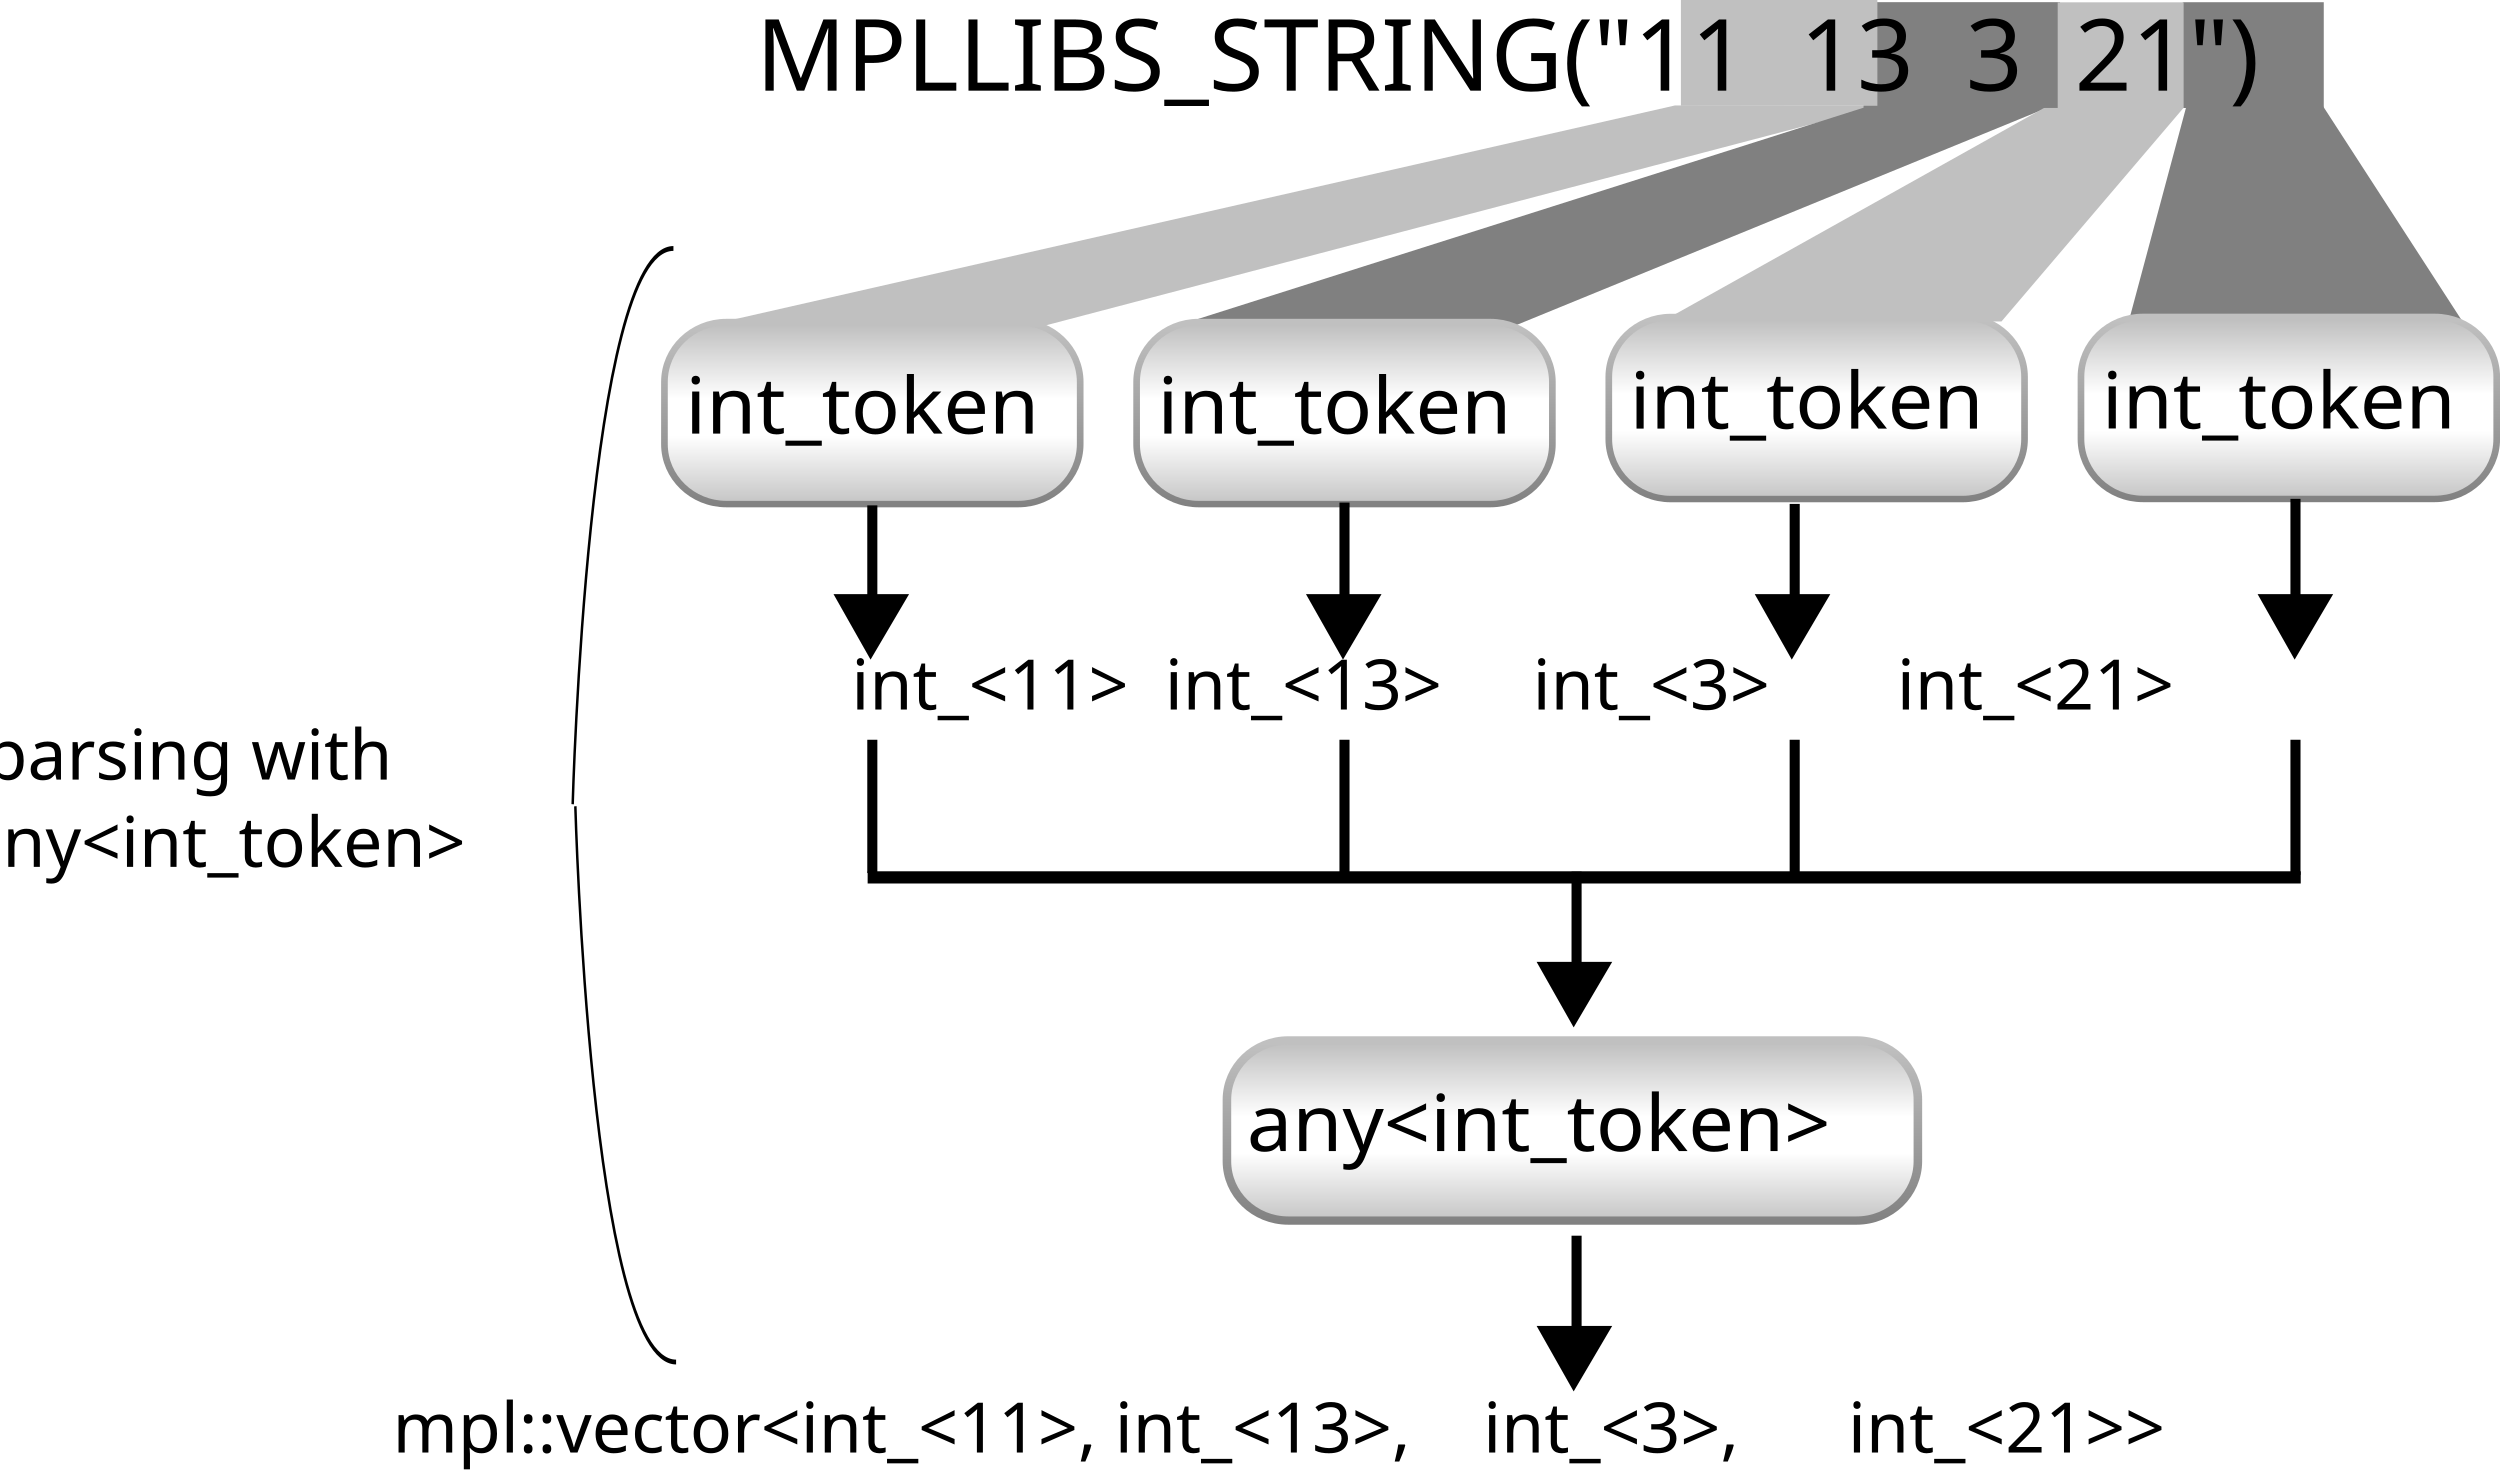
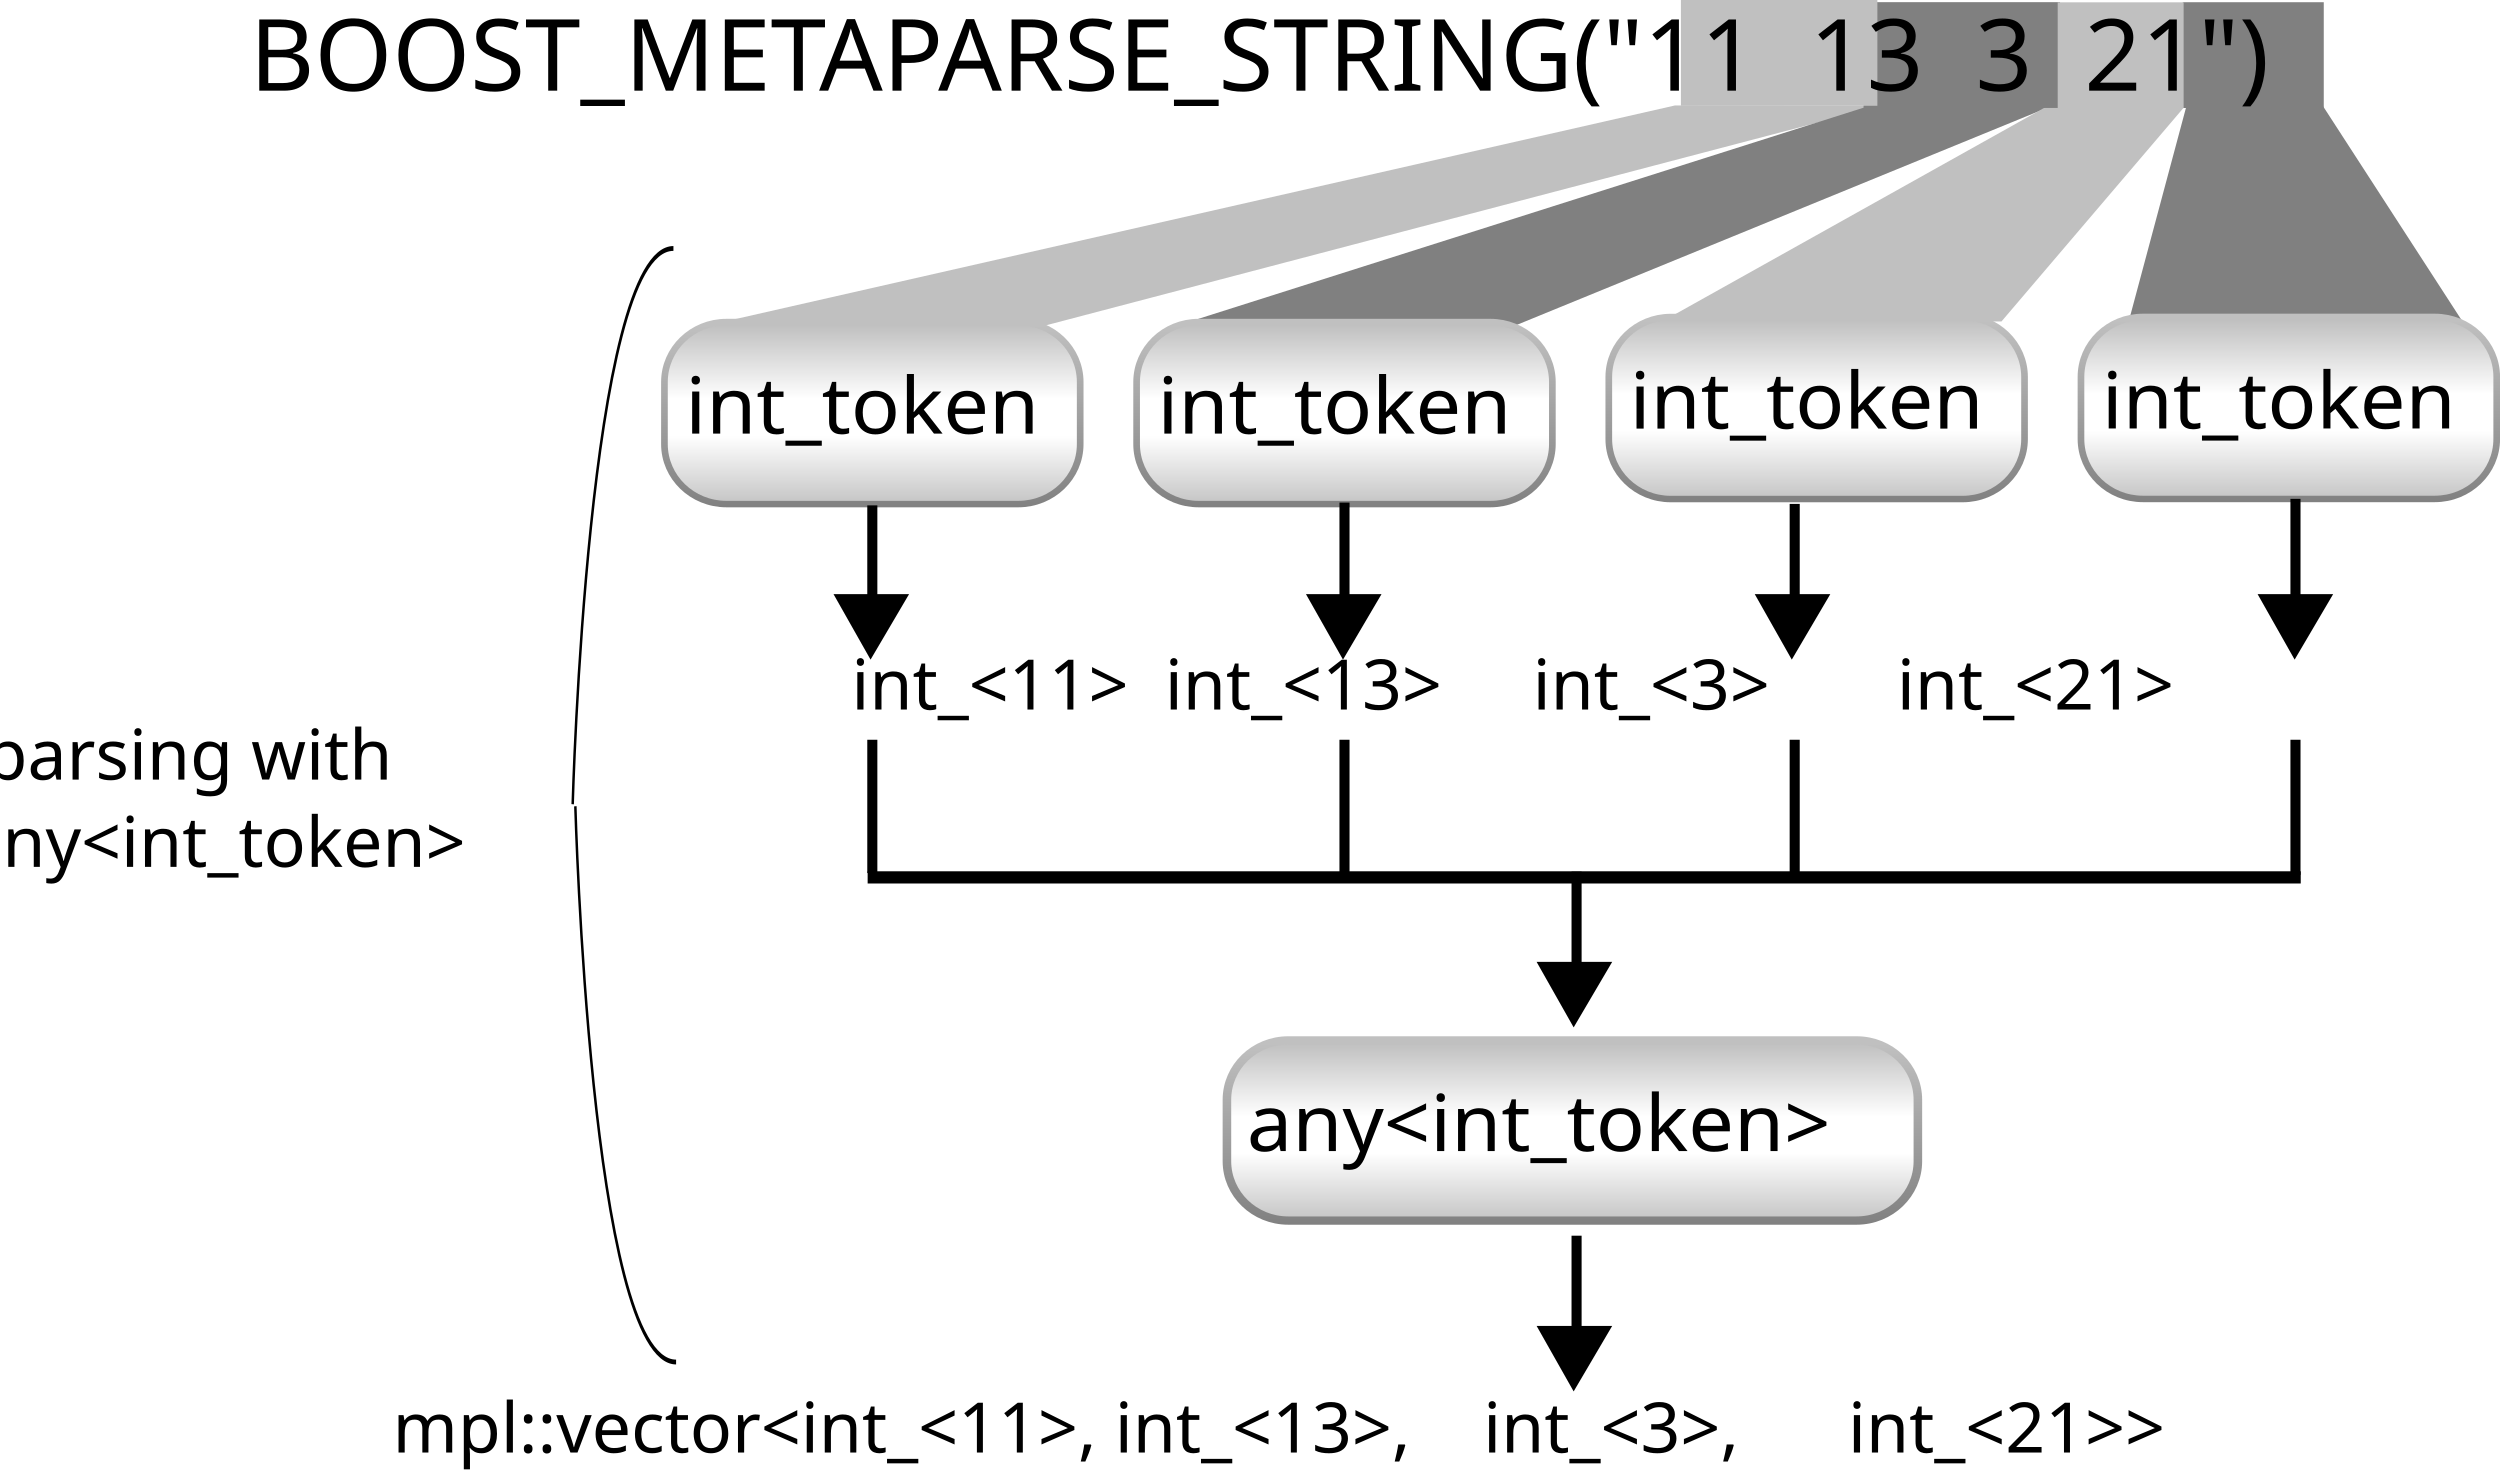
<svg xmlns="http://www.w3.org/2000/svg" xmlns:xlink="http://www.w3.org/1999/xlink" width="1002.654" height="589.174" id="svg2" version="1.1">
  <defs id="defs4">
    <linearGradient id="linearGradient18419">
      <stop style="stop-color:#808080;stop-opacity:1;" offset="0" id="stop18421" />
      <stop style="stop-color:#ffffff;stop-opacity:1;" offset="1" id="stop18423" />
    </linearGradient>
    <linearGradient id="linearGradient4707">
      <stop id="stop4709" offset="0" style="stop-color:#c0c0c0;stop-opacity:1;" />
      <stop style="stop-color:#ffffff;stop-opacity:1;" offset="0.4" id="stop4711" />
      <stop id="stop4713" offset="0.6" style="stop-color:#ffffff;stop-opacity:1;" />
      <stop id="stop4715" offset="1" style="stop-color:#c0c0c0;stop-opacity:1;" />
    </linearGradient>
    <linearGradient id="linearGradient5254-5">
      <stop style="stop-color:#c0c0c0;stop-opacity:1;" offset="0" id="stop5256-7" />
      <stop style="stop-color:#808080;stop-opacity:1;" offset="1" id="stop5262-7" />
    </linearGradient>
    <linearGradient id="linearGradient4707-3">
      <stop id="stop4709-1" offset="0" style="stop-color:#c0c0c0;stop-opacity:1;" />
      <stop style="stop-color:#ffffff;stop-opacity:1;" offset="0.4" id="stop4711-4" />
      <stop id="stop4713-1" offset="0.6" style="stop-color:#ffffff;stop-opacity:1;" />
      <stop id="stop4715-4" offset="1" style="stop-color:#c0c0c0;stop-opacity:1;" />
    </linearGradient>
    <linearGradient id="linearGradient5254-5-2">
      <stop style="stop-color:#c0c0c0;stop-opacity:1;" offset="0" id="stop5256-7-9" />
      <stop style="stop-color:#808080;stop-opacity:1;" offset="1" id="stop5262-7-9" />
    </linearGradient>
    <linearGradient id="linearGradient4707-6">
      <stop id="stop4709-2" offset="0" style="stop-color:#c0c0c0;stop-opacity:1;" />
      <stop style="stop-color:#ffffff;stop-opacity:1;" offset="0.4" id="stop4711-0" />
      <stop id="stop4713-2" offset="0.6" style="stop-color:#ffffff;stop-opacity:1;" />
      <stop id="stop4715-5" offset="1" style="stop-color:#c0c0c0;stop-opacity:1;" />
    </linearGradient>
    <linearGradient id="linearGradient5254-5-5">
      <stop style="stop-color:#c0c0c0;stop-opacity:1;" offset="0" id="stop5256-7-4" />
      <stop style="stop-color:#808080;stop-opacity:1;" offset="1" id="stop5262-7-96" />
    </linearGradient>
    <linearGradient id="linearGradient4707-5">
      <stop id="stop4709-3" offset="0" style="stop-color:#c0c0c0;stop-opacity:1;" />
      <stop style="stop-color:#ffffff;stop-opacity:1;" offset="0.4" id="stop4711-9" />
      <stop id="stop4713-8" offset="0.6" style="stop-color:#ffffff;stop-opacity:1;" />
      <stop id="stop4715-8" offset="1" style="stop-color:#c0c0c0;stop-opacity:1;" />
    </linearGradient>
    <linearGradient id="linearGradient5254-5-3">
      <stop style="stop-color:#c0c0c0;stop-opacity:1;" offset="0" id="stop5256-7-43" />
      <stop style="stop-color:#808080;stop-opacity:1;" offset="1" id="stop5262-7-4" />
    </linearGradient>
    <linearGradient xlink:href="#linearGradient18419-7" id="linearGradient18429-4" x1="-108.934" y1="-376.169" x2="741.157" y2="-376.169" gradientUnits="userSpaceOnUse" />
    <linearGradient id="linearGradient18419-7">
      <stop style="stop-color:#808080;stop-opacity:1;" offset="0" id="stop18421-0" />
      <stop style="stop-color:#ffffff;stop-opacity:1;" offset="1" id="stop18423-4" />
    </linearGradient>
    <linearGradient xlink:href="#linearGradient18419-0" id="linearGradient18429-7" x1="-108.934" y1="-376.169" x2="741.157" y2="-376.169" gradientUnits="userSpaceOnUse" />
    <linearGradient id="linearGradient18419-0">
      <stop style="stop-color:#808080;stop-opacity:1;" offset="0" id="stop18421-8" />
      <stop style="stop-color:#ffffff;stop-opacity:1;" offset="1" id="stop18423-1" />
    </linearGradient>
    <linearGradient xlink:href="#linearGradient18419-05" id="linearGradient18429-5" x1="-108.934" y1="-376.169" x2="741.157" y2="-376.169" gradientUnits="userSpaceOnUse" />
    <linearGradient id="linearGradient18419-05">
      <stop style="stop-color:#808080;stop-opacity:1;" offset="0" id="stop18421-06" />
      <stop style="stop-color:#ffffff;stop-opacity:1;" offset="1" id="stop18423-0" />
    </linearGradient>
    <linearGradient xlink:href="#linearGradient4707" id="linearGradient18600" gradientUnits="userSpaceOnUse" gradientTransform="matrix(0.4259672,0,0,0.5737611,615.1816,202.433)" spreadMethod="pad" x1="-1057.143" y1="-137.638" x2="-1057.143" y2="108.076" />
    <linearGradient xlink:href="#linearGradient5254-5" id="linearGradient18602" gradientUnits="userSpaceOnUse" gradientTransform="matrix(0.4259672,0,0,0.5737611,615.1816,202.433)" x1="-1057.143" y1="-137.638" x2="-1057.143" y2="108.076" />
    <linearGradient xlink:href="#linearGradient4707-3" id="linearGradient18604" gradientUnits="userSpaceOnUse" gradientTransform="matrix(0.4259672,0,0,0.5737611,615.1816,202.433)" spreadMethod="pad" x1="-1057.143" y1="-137.638" x2="-1057.143" y2="108.076" />
    <linearGradient xlink:href="#linearGradient5254-5-2" id="linearGradient18606" gradientUnits="userSpaceOnUse" gradientTransform="matrix(0.4259672,0,0,0.5737611,615.1816,202.433)" x1="-1057.143" y1="-137.638" x2="-1057.143" y2="108.076" />
    <linearGradient xlink:href="#linearGradient4707-6" id="linearGradient18608" gradientUnits="userSpaceOnUse" gradientTransform="matrix(0.4259672,0,0,0.5737611,615.1816,202.433)" spreadMethod="pad" x1="-1057.143" y1="-137.638" x2="-1057.143" y2="108.076" />
    <linearGradient xlink:href="#linearGradient5254-5-5" id="linearGradient18610" gradientUnits="userSpaceOnUse" gradientTransform="matrix(0.4259672,0,0,0.5737611,615.1816,202.433)" x1="-1057.143" y1="-137.638" x2="-1057.143" y2="108.076" />
    <linearGradient xlink:href="#linearGradient4707-5" id="linearGradient18612" gradientUnits="userSpaceOnUse" gradientTransform="matrix(0.4259672,0,0,0.5737611,615.1816,202.433)" spreadMethod="pad" x1="-1057.143" y1="-137.638" x2="-1057.143" y2="108.076" />
    <linearGradient xlink:href="#linearGradient5254-5-3" id="linearGradient18614" gradientUnits="userSpaceOnUse" gradientTransform="matrix(0.4259672,0,0,0.5737611,615.1816,202.433)" x1="-1057.143" y1="-137.638" x2="-1057.143" y2="108.076" />
    <linearGradient xlink:href="#linearGradient4707-55" id="linearGradient18600-6" gradientUnits="userSpaceOnUse" gradientTransform="matrix(0.7079366,0,0,0.5679131,1015.46,202.3131)" spreadMethod="pad" x1="-1057.143" y1="-137.638" x2="-1057.143" y2="108.076" />
    <linearGradient id="linearGradient4707-55">
      <stop id="stop4709-4" offset="0" style="stop-color:#c0c0c0;stop-opacity:1;" />
      <stop style="stop-color:#ffffff;stop-opacity:1;" offset="0.4" id="stop4711-5" />
      <stop id="stop4713-24" offset="0.6" style="stop-color:#ffffff;stop-opacity:1;" />
      <stop id="stop4715-53" offset="1" style="stop-color:#c0c0c0;stop-opacity:1;" />
    </linearGradient>
    <linearGradient xlink:href="#linearGradient5254-5-21" id="linearGradient18602-5" gradientUnits="userSpaceOnUse" gradientTransform="matrix(0.7079366,0,0,0.5679131,1015.46,202.3131)" x1="-1057.143" y1="-137.638" x2="-1057.143" y2="108.076" />
    <linearGradient id="linearGradient5254-5-21">
      <stop style="stop-color:#c0c0c0;stop-opacity:1;" offset="0" id="stop5256-7-5" />
      <stop style="stop-color:#808080;stop-opacity:1;" offset="1" id="stop5262-7-5" />
    </linearGradient>
  </defs>
  <g id="layer1" transform="translate(262.0065,-242.2198)">
    <path style="fill:#c0c0c0;fill-opacity:1" id="rect17648" d="m 409.738,284.517 82.921,0.129 -338.402,88.893 -136.074,0 z" />
    <path style="fill:#808080;fill-opacity:1" id="rect17648-3" d="m 488.125,284.541 72.819,0.129 -217.183,88.893 -136.074,0 z" />
    <path style="fill:#c0c0c0;fill-opacity:1" id="rect17648-37" d="m 563.861,282.115 52.616,0.129 -75.762,88.893 -136.074,0 z" />
    <path style="fill:#808080;fill-opacity:1" id="rect17648-5" d="m 614.947,284.541 54.636,0.129 57.578,88.893 -136.074,0 z" />
    <rect style="fill:#808080;fill-opacity:1" y="243.108" x="-669.965" height="42.426" width="56.569" id="rect18516-4-8" transform="scale(-1,1)" />
    <rect style="fill:#808080;fill-opacity:1" y="243.088" x="485.396" height="42.426" width="78.792" id="rect18516-4" />
    <rect style="fill:#c0c0c0;fill-opacity:1" y="243.149" x="563.254" height="42.426" width="50.508" id="rect18516-6" />
    <rect style="fill:#c0c0c0;fill-opacity:1" y="242.22" x="412.142" height="42.426" width="78.792" id="rect18516" />
-     <text xml:space="preserve" style="font-size:40px;font-style:normal;font-weight:normal;line-height:125%;letter-spacing:0px;word-spacing:0px;fill:#000000;fill-opacity:1;stroke:none;font-family:Sans" x="41.096" y="278.585" id="text2985">
-       <tspan id="tspan2987" x="41.096" y="278.585">MPLLIBS_STRING("11  13  3  21")</tspan>
+     <text xml:space="preserve" style="font-size:40px;font-style:normal;font-weight:normal;text-align:end;line-height:125%;letter-spacing:0px;word-spacing:0px;text-anchor:end;fill:#000000;fill-opacity:1;stroke:none;font-family:Sans" x="700.026" y="278.585" id="text2985">
+       <tspan id="tspan2987" x="700.026" y="278.585">BOOST_METAPARSE_STRING("11  13  3  21")</tspan>
    </text>
    <g transform="matrix(0.5415107,0,0,0.5239281,-1.763825,307.9855)" id="g17514">
      <rect ry="45.901" y="121.003" x="11.525" height="139.342" width="307.913" id="rect5215-5" style="fill:url(#linearGradient18600);fill-opacity:1;stroke:url(#linearGradient18602);stroke-width:4.944;stroke-linejoin:round;stroke-miterlimit:4;stroke-dasharray:none" />
      <text id="text5640-00" y="206.412" x="26.949" style="font-size:40px;font-style:normal;font-weight:normal;line-height:125%;letter-spacing:0px;word-spacing:0px;fill:#000000;fill-opacity:1;stroke:none;font-family:Sans" xml:space="preserve">
        <tspan y="206.412" x="26.949" id="tspan5642-9" style="font-size:60.077px">int_token</tspan>
      </text>
    </g>
    <g transform="matrix(0.5415107,0,0,0.5239281,187.6078,307.9855)" id="g17514-2">
      <rect ry="45.901" y="121.003" x="11.525" height="139.342" width="307.913" id="rect5215-5-1" style="fill:url(#linearGradient18604);fill-opacity:1;stroke:url(#linearGradient18606);stroke-width:4.944;stroke-linejoin:round;stroke-miterlimit:4;stroke-dasharray:none" />
      <text id="text5640-00-3" y="206.412" x="26.949" style="font-size:40px;font-style:normal;font-weight:normal;line-height:125%;letter-spacing:0px;word-spacing:0px;fill:#000000;fill-opacity:1;stroke:none;font-family:Sans" xml:space="preserve">
        <tspan y="206.412" x="26.949" id="tspan5642-9-8" style="font-size:60.077px">int_token</tspan>
      </text>
    </g>
    <g transform="matrix(0.5415107,0,0,0.5239281,376.9795,305.9652)" id="g17514-1">
      <rect ry="45.901" y="121.003" x="11.525" height="139.342" width="307.913" id="rect5215-5-8" style="fill:url(#linearGradient18608);fill-opacity:1;stroke:url(#linearGradient18610);stroke-width:4.944;stroke-linejoin:round;stroke-miterlimit:4;stroke-dasharray:none" />
      <text id="text5640-00-8" y="206.412" x="26.949" style="font-size:40px;font-style:normal;font-weight:normal;line-height:125%;letter-spacing:0px;word-spacing:0px;fill:#000000;fill-opacity:1;stroke:none;font-family:Sans" xml:space="preserve">
        <tspan y="206.412" x="26.949" id="tspan5642-9-3" style="font-size:60.077px">int_token</tspan>
      </text>
    </g>
    <g transform="matrix(0.5415107,0,0,0.5239281,566.3511,305.9246)" id="g17514-3">
      <rect ry="45.901" y="121.003" x="11.525" height="139.342" width="307.913" id="rect5215-5-7" style="fill:url(#linearGradient18612);fill-opacity:1;stroke:url(#linearGradient18614);stroke-width:4.944;stroke-linejoin:round;stroke-miterlimit:4;stroke-dasharray:none" />
      <text id="text5640-00-7" y="206.412" x="26.949" style="font-size:40px;font-style:normal;font-weight:normal;line-height:125%;letter-spacing:0px;word-spacing:0px;fill:#000000;fill-opacity:1;stroke:none;font-family:Sans" xml:space="preserve">
        <tspan y="206.412" x="26.949" id="tspan5642-9-85" style="font-size:60.077px">int_token</tspan>
      </text>
    </g>
    <text xml:space="preserve" style="font-size:40px;font-style:normal;font-weight:normal;line-height:125%;letter-spacing:0px;word-spacing:0px;fill:#000000;fill-opacity:1;stroke:none;font-family:Sans" x="79.456" y="526.791" id="text18736">
      <tspan id="tspan18738" x="79.456" y="526.791" style="font-size:28px">int_&lt;11&gt;  int_&lt;13&gt;     int_&lt;3&gt;       int_&lt;21&gt;</tspan>
    </text>
    <rect style="fill:#000000;fill-opacity:1" id="rect18761" width="4.041" height="47.752" x="85.826" y="444.908" />
    <rect style="fill:#000000;fill-opacity:1" id="rect18761-1" width="4.041" height="44.895" x="275.198" y="443.784" />
    <rect style="fill:#000000;fill-opacity:1" id="rect18761-7" width="4.041" height="44.181" x="455.756" y="444.312" />
    <rect style="fill:#000000;fill-opacity:1" id="rect18761-3" width="4.041" height="46.323" x="656.599" y="442.291" />
    <path style="fill:#000000;fill-opacity:1" d="m 72.284,480.504 30.305,0 -15.449,26.264 0,0 z" id="rect18817" />
    <path style="fill:#000000;fill-opacity:1" d="m 261.761,480.504 30.305,0 -15.449,26.264 0,0 z" id="rect18817-9" />
    <path style="fill:#000000;fill-opacity:1" d="m 441.751,480.504 30.305,0 -15.449,26.264 0,0 z" id="rect18817-1" />
    <path style="fill:#000000;fill-opacity:1" d="m 643.427,480.504 30.305,0 -15.449,26.264 0,0 z" id="rect18817-8" />
    <text xml:space="preserve" style="font-size:40px;font-style:normal;font-weight:normal;text-align:center;line-height:125%;letter-spacing:0px;word-spacing:0px;text-anchor:middle;fill:#000000;fill-opacity:1;stroke:none;font-family:Sans" x="-150.02" y="554.879" id="text3081">
      <tspan id="tspan3083" x="-150.02" y="554.879" style="font-size:28px;text-align:center;text-anchor:middle">parsing with</tspan>
      <tspan x="-150.02" y="589.879" style="font-size:28px;text-align:center;text-anchor:middle" id="tspan3092">any&lt;int_token&gt;</tspan>
    </text>
    <g id="g3106" transform="matrix(1,0,0,1.935605,0,-189.5429)">
      <path id="path3086" d="m 8.081,274.545 c -34.345,0 -40.406,115.157 -40.406,115.157" style="fill:none;stroke:#000000;stroke-width:1px;stroke-linecap:butt;stroke-linejoin:miter;stroke-opacity:1" />
      <path id="path3086-0" d="m 9.147,505.281 c -34.345,0 -40.406,-115.157 -40.406,-115.157" style="fill:none;stroke:#000000;stroke-width:1px;stroke-linecap:butt;stroke-linejoin:miter;stroke-opacity:1" />
    </g>
    <g transform="matrix(0.5415107,0,0,0.5239281,223.4523,595.7153)" id="g17514-22">
      <rect ry="45.433" y="121.713" x="12.212" height="137.922" width="511.737" id="rect5215-5-3" style="fill:url(#linearGradient18600-6);fill-opacity:1;stroke:url(#linearGradient18602-5);stroke-width:6.341;stroke-linejoin:round;stroke-miterlimit:4;stroke-dasharray:none" />
      <text id="text5640-00-86" y="206.412" x="26.949" style="font-size:40px;font-style:normal;font-weight:normal;line-height:125%;letter-spacing:0px;word-spacing:0px;fill:#000000;fill-opacity:1;stroke:none;font-family:Sans" xml:space="preserve">
        <tspan y="206.412" x="26.949" id="tspan5642-9-6" style="font-size:60.077px">any&lt;int_token&gt;</tspan>
      </text>
    </g>
    <text xml:space="preserve" style="font-size:40px;font-style:normal;font-weight:normal;line-height:125%;letter-spacing:0px;word-spacing:0px;fill:#000000;fill-opacity:1;stroke:none;font-family:Sans" x="-104.544" y="824.791" id="text18736-3">
      <tspan id="tspan18738-2" x="-104.544" y="824.791" style="font-size:28px">mpl::vector&lt;int_&lt;11&gt;, int_&lt;13&gt;,    int_&lt;3&gt;,      int_&lt;21&gt;&gt;</tspan>
    </text>
    <rect style="fill:#000000;fill-opacity:1" id="rect18761-9" width="4.041" height="53.466" x="85.826" y="538.908" />
    <rect style="fill:#000000;fill-opacity:1" id="rect18761-1-6" width="4.041" height="53.466" x="275.198" y="538.908" />
    <rect style="fill:#000000;fill-opacity:1" id="rect18761-7-4" width="4.041" height="55.609" x="455.756" y="538.908" />
    <rect style="fill:#000000;fill-opacity:1" id="rect18761-3-5" width="4.041" height="54.181" x="656.599" y="538.908" />
    <rect style="fill:#000000;fill-opacity:1" id="rect18761-3-0" width="574.755" height="4.895" x="85.973" y="591.661" />
    <rect style="fill:#000000;fill-opacity:1" id="rect18761-7-9" width="4.041" height="44.181" x="368.275" y="591.809" />
    <path style="fill:#000000;fill-opacity:1" d="m 354.27,628.001 30.305,0 -15.449,26.264 0,0 z" id="rect18817-1-1" />
    <rect style="fill:#000000;fill-opacity:1" id="rect18761-7-9-0" width="4.041" height="44.181" x="368.275" y="737.809" />
    <path style="fill:#000000;fill-opacity:1" d="m 354.27,774.001 30.305,0 -15.449,26.264 0,0 z" id="rect18817-1-1-5" />
  </g>
</svg>
